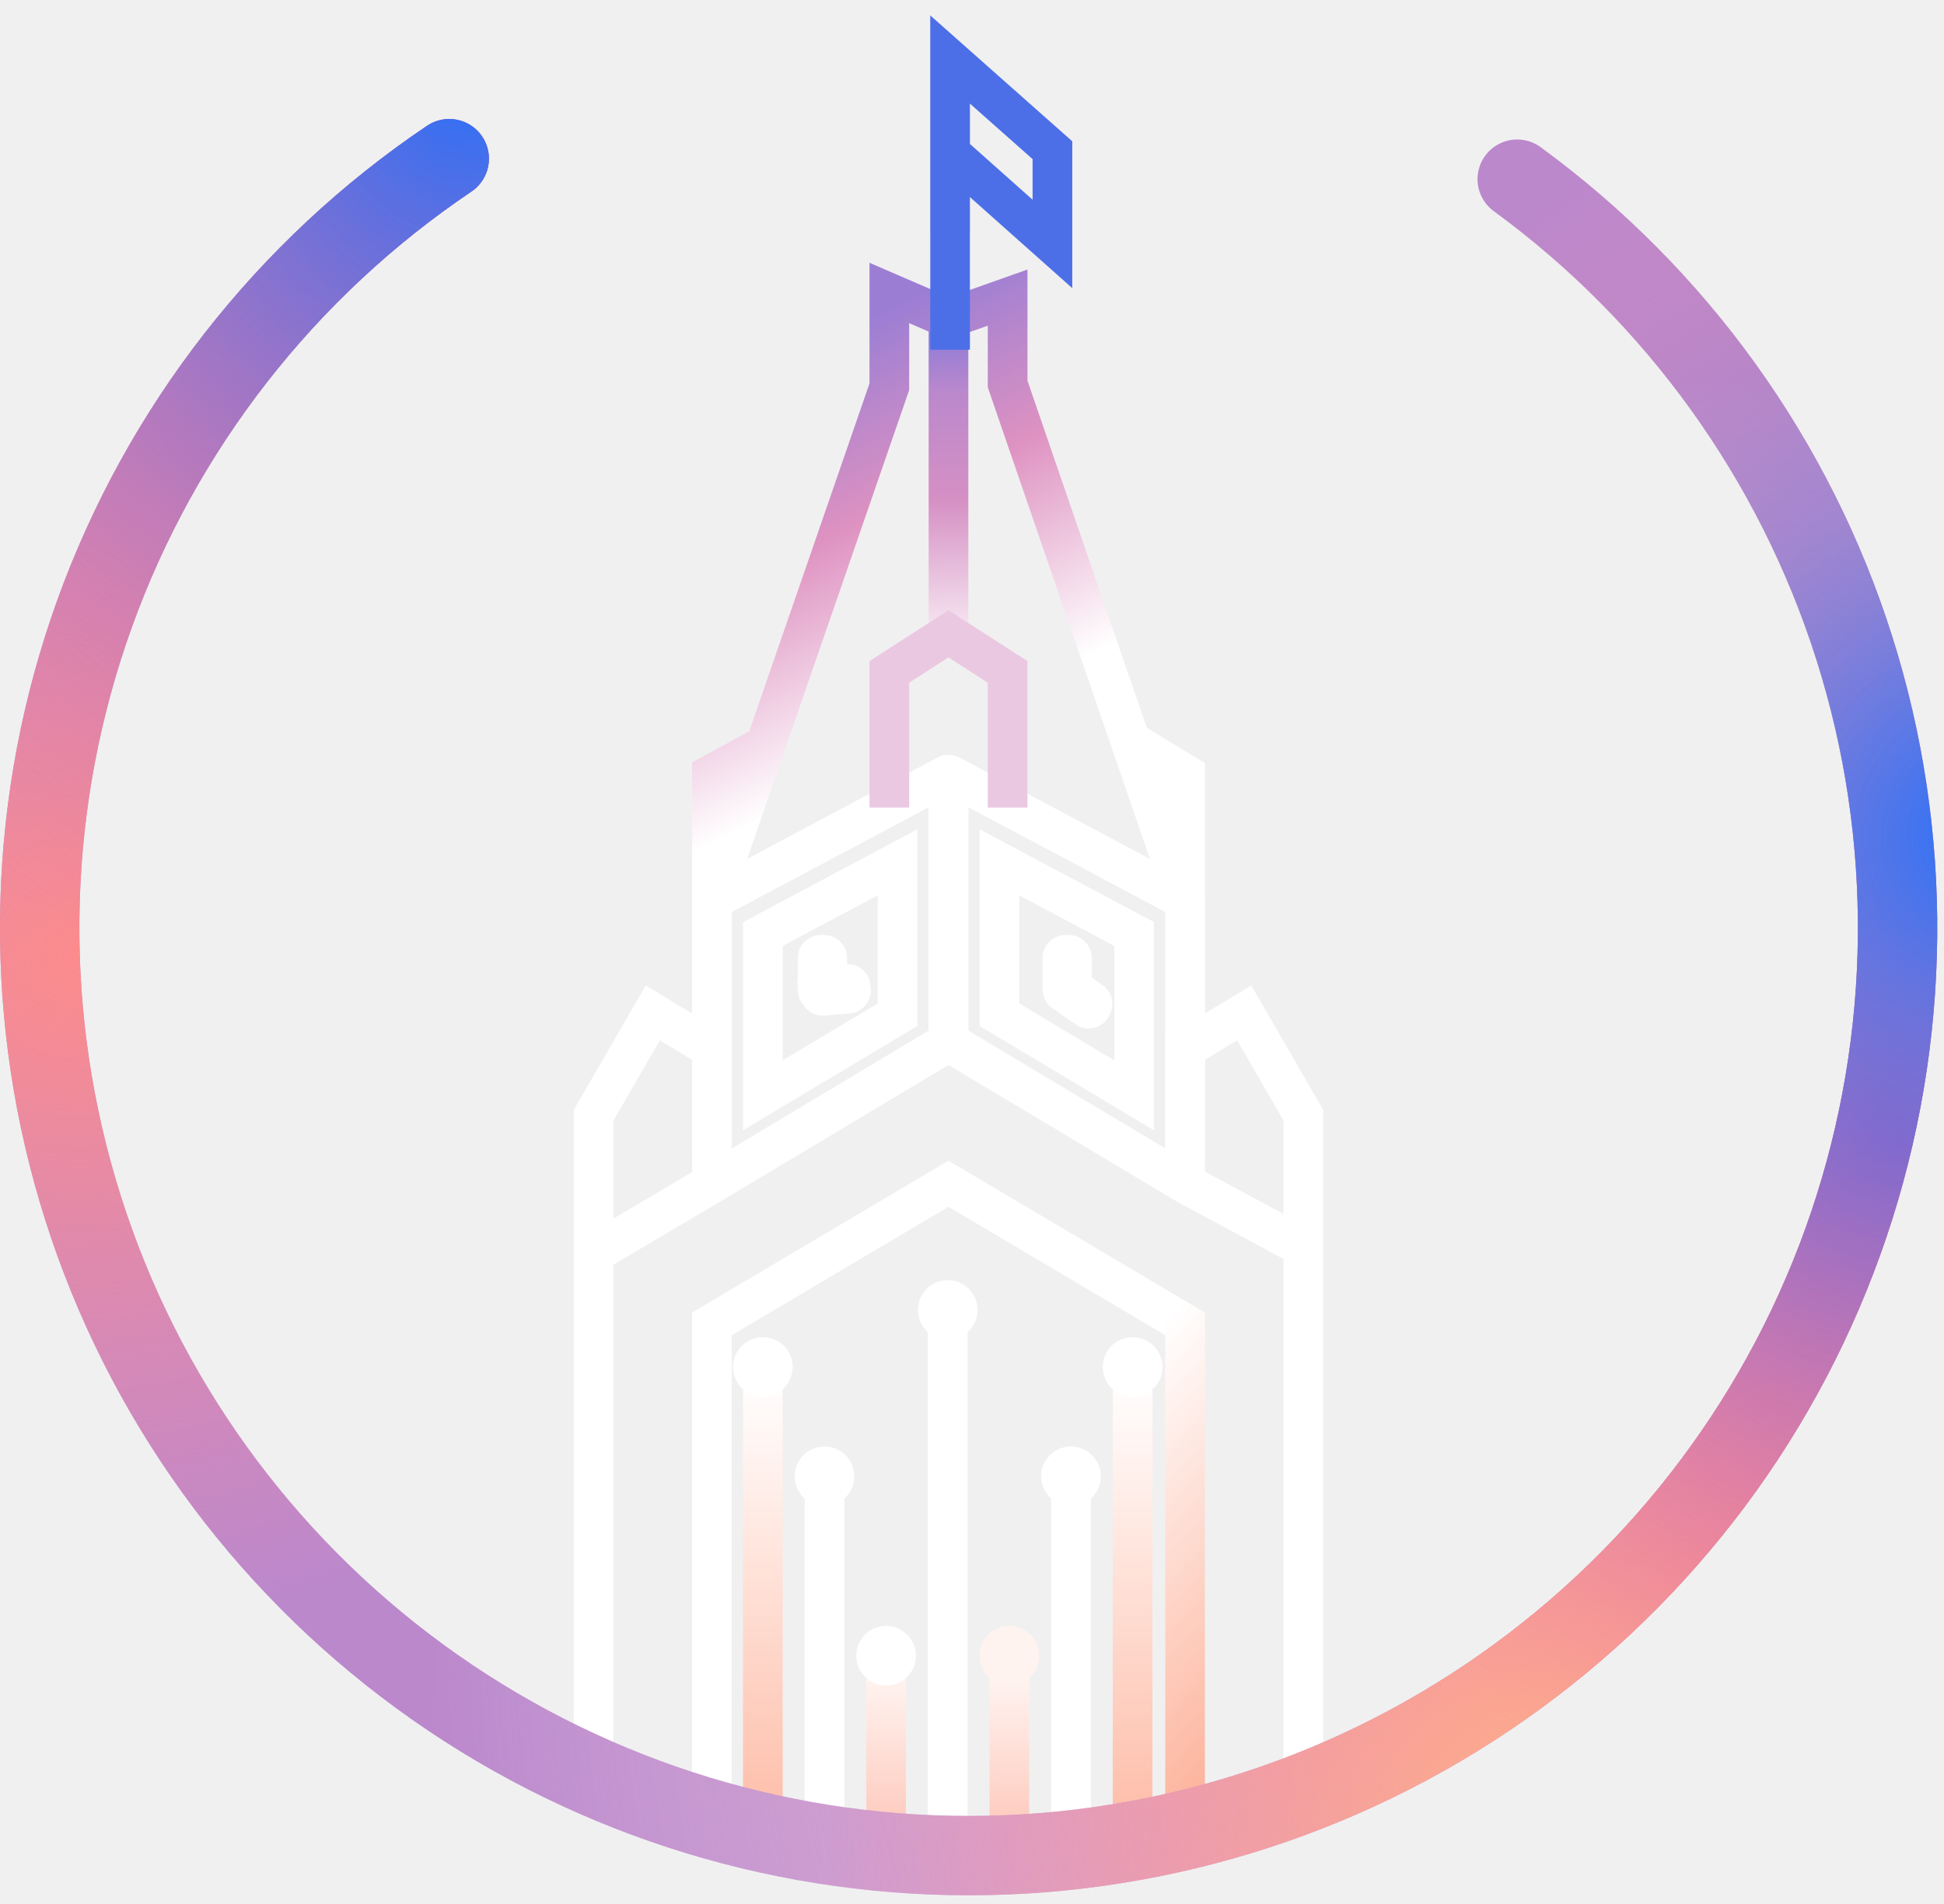
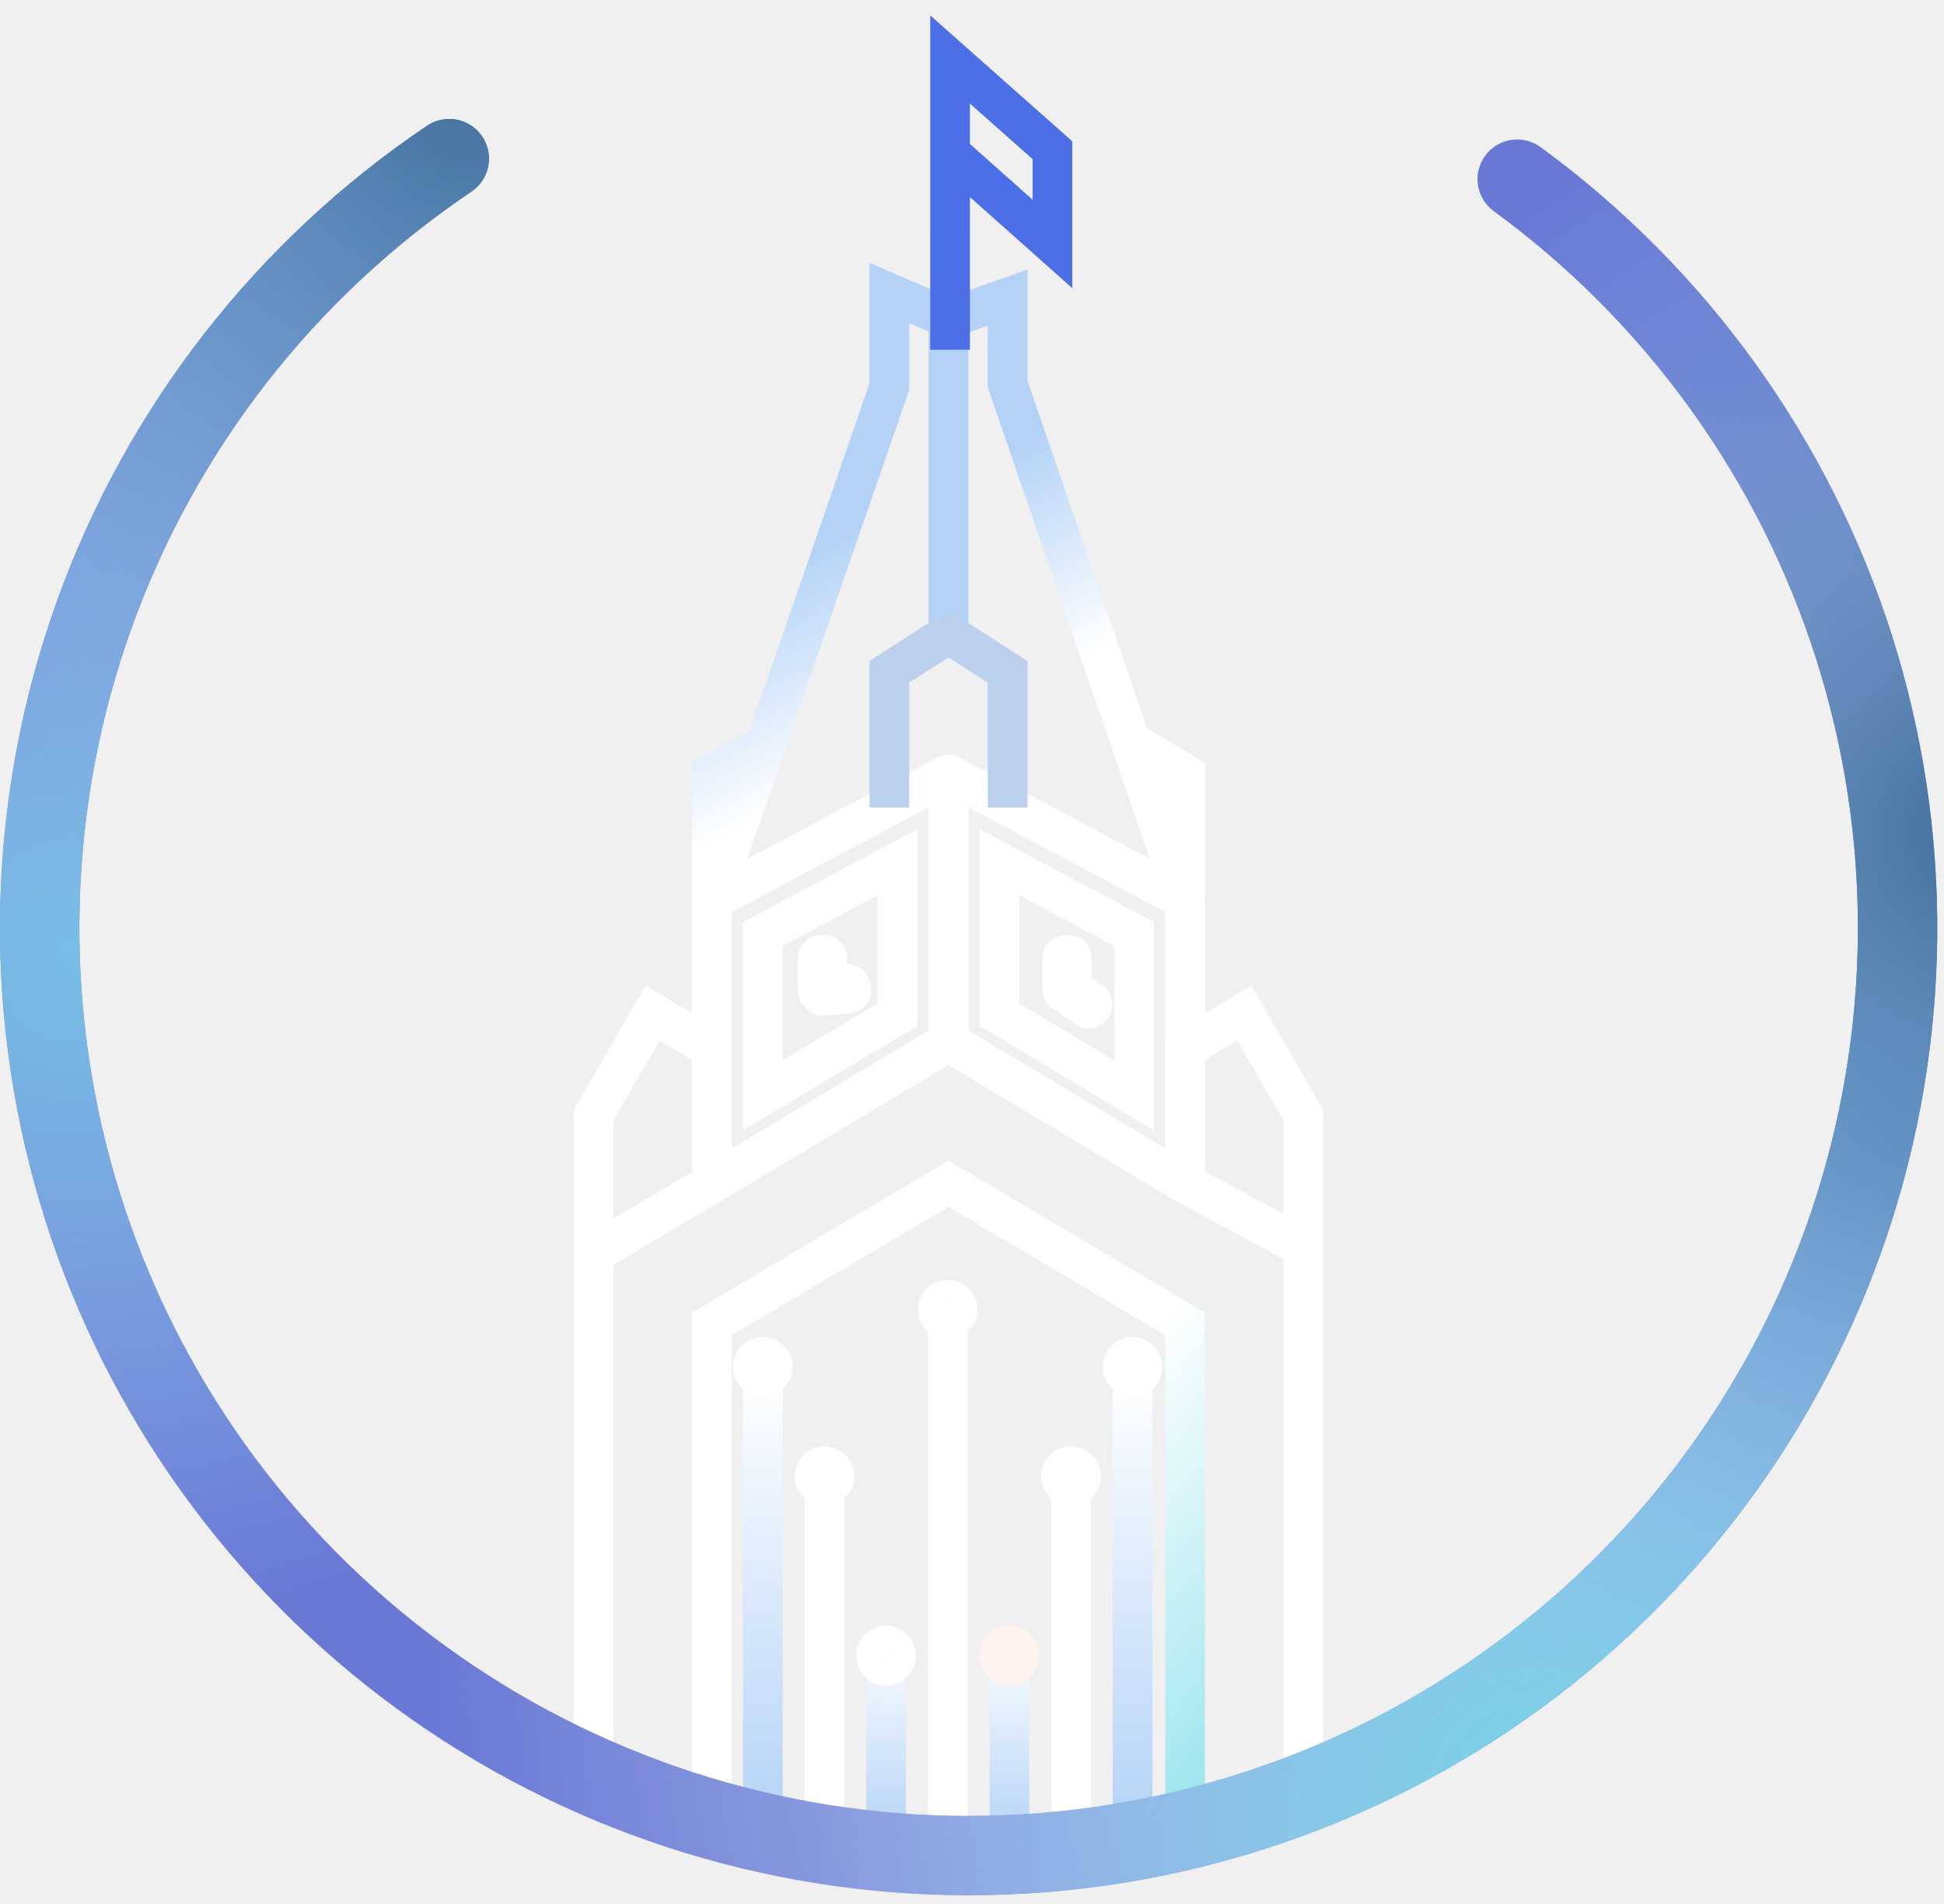
<svg xmlns="http://www.w3.org/2000/svg" viewBox="0 0 98 96" fill="none">
  <style>
    .rotate {
      animation: rotate 5s linear infinite;
      transform-origin: center;
    }
    @keyframes rotate {
      from {
        transform: rotate(0deg);
      }
      to {
        transform: rotate(360deg);
      } 
    }
  </style>
  <defs>
    <linearGradient id="paint0_linear_544_2446" x1="61.999" y1="60.5" x2="65.704" y2="76.453" gradientUnits="userSpaceOnUse" gradientTransform="matrix(-1, 0, 0, -1, 0, 0)" class="rotate">
      <stop stop-color="white" />
-       <stop offset="1" stop-color="#FDAFA5" />
+       <stop offset="1" stop-color="#B3D2F6" />
    </linearGradient>
    <linearGradient id="paint1_linear_544_2446" x1="47.999" y1="17" x2="48.315" y2="32.483" gradientUnits="userSpaceOnUse" gradientTransform="matrix(1, 0, 0, 1, 0, 0)" class="rotate">
-       <stop stop-color="#917CD7" />
-       <stop offset="0.18" stop-color="#BB88CC" />
-       <stop offset="0.53" stop-color="#D590C4" />
-       <stop offset="1" stop-color="#FAEFF6" />
+       <stop stop-color="#B3D2F6" />
+       <stop offset="0.18" stop-color="#B3D2F6" />
+       <stop offset="0.53" stop-color="#B3D2F6" />
+       <stop offset="1" stop-color="#B3D2F6" />
    </linearGradient>
    <linearGradient id="paint2_linear_544_2446" x1="47.815" y1="31.957" x2="47.815" y2="40.716" gradientUnits="userSpaceOnUse" gradientTransform="matrix(-1, 0, 0, -1, 0, 0)" class="rotate">
-       <stop stop-color="#EBC8E2" />
+       <stop stop-color="#BAD0ED" />
      <stop offset="1" stop-color="white" />
    </linearGradient>
    <linearGradient id="paint3_linear_544_2446" x1="45.999" y1="15" x2="54.999" y2="33" gradientUnits="userSpaceOnUse" gradientTransform="matrix(1, 0, 0, 1, 0, 0)" class="rotate">
-       <stop stop-color="#9B7ED4" />
-       <stop offset="0.445" stop-color="#DE92C1" />
+       <stop stop-color="#B3D2F6" />
+       <stop offset="0.445" stop-color="#B3D2F6" />
      <stop offset="1" stop-color="white" />
    </linearGradient>
    <linearGradient id="paint4_linear_544_2446" x1="57.597" y1="69.298" x2="57.597" y2="92.316" gradientUnits="userSpaceOnUse" gradientTransform="matrix(1, 0, 0, 1, 0, 0)" class="rotate">
      <stop stop-color="white" />
-       <stop offset="1" stop-color="#FEBCA7" />
+       <stop offset="1" stop-color="#B3D2F6" />
    </linearGradient>
    <linearGradient id="paint5_linear_544_2446" x1="54.49" y1="74.634" x2="54.49" y2="92.604" gradientUnits="userSpaceOnUse" gradientTransform="matrix(-1, 0, 0, -1, 0, 0)" class="rotate">
      <stop stop-color="white" />
-       <stop offset="1" stop-color="#FDB4A3" />
+       <stop offset="1" stop-color="#B3D2F6" />
    </linearGradient>
    <linearGradient id="paint6_linear_544_2446" x1="51.5" y1="82.5" x2="51.384" y2="93.061" gradientUnits="userSpaceOnUse" gradientTransform="matrix(1, 0, 0, 1, 0, 0)" class="rotate">
      <stop stop-color="white" />
-       <stop offset="1" stop-color="#FEC5B7" />
+       <stop offset="1" stop-color="#B3D2F6" />
    </linearGradient>
    <linearGradient id="paint7_linear_544_2446" x1="48.499" y1="84" x2="48.276" y2="93.451" gradientUnits="userSpaceOnUse" gradientTransform="matrix(-1, 0, 0, -1, 0, 0)" class="rotate">
      <stop stop-color="white" />
-       <stop offset="1" stop-color="#FDCCCD" />
+       <stop offset="1" stop-color="#92DCFF" />
    </linearGradient>
    <linearGradient id="paint8_linear_544_2446" x1="49.999" y1="76" x2="63.499" y2="88.5" gradientUnits="userSpaceOnUse" gradientTransform="matrix(1, 0, 0, 1, 0, 0)" class="rotate">
      <stop stop-color="white" />
-       <stop offset="1" stop-color="#FDB098" />
+       <stop offset="1" stop-color="#99E4ED" />
    </linearGradient>
    <linearGradient id="paint9_linear_544_2446" x1="50" y1="16.5" x2="46" y2="-1.5" gradientUnits="userSpaceOnUse" gradientTransform="matrix(-1, 0, 0, -1, 0, 0)" class="rotate">
-       <stop stop-color="#AD80CF" />
+       <stop stop-color="#A4DADE" />
      <stop offset="1" stop-color="#4C6FE8" />
    </linearGradient>
    <linearGradient id="paint10_radial_544_2446" gradientUnits="userSpaceOnUse" gradientTransform="matrix(-1, 0, 0, -1, 0, 0)" class="rotate">
-       <stop offset="0.02" stop-color="#BB88CC" />
-       <stop offset="0.18" stop-color="#D590C4" />
-       <stop offset="0.53" stop-color="#FAEFF6" />
-       <stop offset="0.88" stop-color="#D590C4" />
-       <stop offset="1" stop-color="#917CD7" />
+       <stop offset="0.02" stop-color="#6878D4" />
+       <stop offset="0.18" stop-color="#BBD8FF" />
+       <stop offset="0.53" stop-color="#57B6FF" />
+       <stop offset="0.88" stop-color="#6878D4" />
+       <stop offset="1" stop-color="#BBD8FF" />
    </linearGradient>
    <radialGradient id="paint11_radial_544_2446" cx="0" cy="0" r="1" gradientUnits="userSpaceOnUse" gradientTransform="matrix(-11.5, 63, -68.9636, -12.5886, 92, 83.5)" class="rotate">
-       <stop stop-color="#F8607E" />
+       <stop stop-color="#82C8EB" />
      <stop offset="1" stop-color="white" stop-opacity="0" />
    </radialGradient>
    <radialGradient id="paint12_radial_544_2446" cx="0" cy="0" r="1" gradientUnits="userSpaceOnUse" gradientTransform="matrix(-5.00001, -34, 37.2184, -5.4733, 4, 48)" class="rotate">
-       <stop stop-color="#FE8C89" />
-       <stop offset="1" stop-color="#FB8AA0" stop-opacity="0" />
+       <stop stop-color="#74BFE5" />
+       <stop offset="1" stop-color="#99C3ED" stop-opacity="0" />
    </radialGradient>
    <radialGradient id="paint13_radial_544_2446" cx="0" cy="0" r="1" gradientUnits="userSpaceOnUse" gradientTransform="matrix(-28.9999, -21.0001, 22.988, -31.745, 78, 92)" class="rotate">
-       <stop stop-color="#FEB389" />
-       <stop offset="1" stop-color="#FB8AA0" stop-opacity="0" />
+       <stop stop-color="#74D4E5" />
+       <stop offset="1" stop-color="#99C3ED" stop-opacity="0" />
    </radialGradient>
    <radialGradient id="paint14_radial_544_2446" cx="0" cy="0" r="1" gradientUnits="userSpaceOnUse" gradientTransform="matrix(46, 0, 0, 50.3543, 22, 8)" class="rotate">
-       <stop stop-color="#8951C2" />
-       <stop offset="1" stop-color="#FB8AA0" stop-opacity="0" />
+       <stop stop-color="#5C95CE" />
+       <stop offset="1" stop-color="#99C3ED" stop-opacity="0" />
    </radialGradient>
    <radialGradient id="paint15_radial_544_2446" cx="0" cy="0" r="1" gradientUnits="userSpaceOnUse" gradientTransform="matrix(7.50003, -34, 37.2184, 8.20997, 96, 57.5)" class="rotate">
-       <stop stop-color="#8951C2" />
-       <stop offset="1" stop-color="#FB8AA0" stop-opacity="0" />
+       <stop stop-color="#5C95CE" />
+       <stop offset="1" stop-color="#99C3ED" stop-opacity="0" />
    </radialGradient>
    <radialGradient id="paint16_radial_544_2446" cx="0" cy="0" r="1" gradientUnits="userSpaceOnUse" gradientTransform="matrix(38.5, -5.49994, 6.02055, 42.1443, 24, 2.5)" class="rotate">
-       <stop stop-color="#1F70FD" />
-       <stop offset="1" stop-color="#FB8AA0" stop-opacity="0" />
+       <stop stop-color="#3E6A96" />
+       <stop offset="1" stop-color="#99C3ED" stop-opacity="0" />
    </radialGradient>
    <radialGradient id="paint17_radial_544_2446" cx="0" cy="0" r="1" gradientUnits="userSpaceOnUse" gradientTransform="matrix(-17.0003, -35.4998, 38.8602, -18.6095, 101, 41.5)" class="rotate">
-       <stop stop-color="#1F70FD" />
-       <stop offset="1" stop-color="#FB8AA0" stop-opacity="0" />
+       <stop stop-color="#3E6A96" />
+       <stop offset="1" stop-color="#99C3ED" stop-opacity="0" />
    </radialGradient>
  </defs>
  <path d="M47.895 16.061V11.629" stroke="white" stroke-width="2" stroke-miterlimit="10" transform="matrix(1, 0, 0, 1, 0, -8.881784197001252e-16)" />
  <path d="M47.815 39.131V52.497C47.815 52.507 47.817 52.517 47.822 52.526C47.827 52.534 47.834 52.541 47.842 52.546L59.654 59.616C59.663 59.621 59.673 59.624 59.683 59.624C59.693 59.624 59.703 59.621 59.712 59.617C59.721 59.611 59.728 59.604 59.733 59.596C59.738 59.587 59.741 59.577 59.741 59.567V45.416C59.741 45.406 59.739 45.396 59.733 45.387C59.728 45.378 59.72 45.371 59.711 45.366L47.898 39.078C47.89 39.074 47.88 39.072 47.87 39.072C47.86 39.072 47.85 39.075 47.841 39.08C47.833 39.086 47.826 39.093 47.821 39.102C47.816 39.111 47.814 39.121 47.815 39.131Z" stroke="white" stroke-width="2" stroke-miterlimit="10" transform="matrix(1, 0, 0, 1, 0, -8.881784197001252e-16)" />
  <path d="M50.383 43.479V51.162L57.173 55.227V47.094L50.383 43.479Z" stroke="white" stroke-width="2" stroke-miterlimit="10" transform="matrix(1, 0, 0, 1, 0, -8.881784197001252e-16)" />
  <path d="M47.815 39.087V52.513C47.815 52.518 47.813 52.524 47.811 52.528C47.808 52.533 47.804 52.537 47.8 52.54L35.937 59.642C35.932 59.645 35.927 59.647 35.921 59.647C35.916 59.647 35.91 59.645 35.905 59.642C35.901 59.64 35.897 59.636 35.894 59.631C35.891 59.626 35.89 59.621 35.89 59.615V45.404C35.89 45.398 35.891 45.392 35.894 45.387C35.897 45.383 35.901 45.378 35.906 45.376L47.769 39.061C47.774 39.058 47.779 39.057 47.784 39.057C47.789 39.057 47.795 39.058 47.799 39.061C47.804 39.064 47.808 39.067 47.81 39.072C47.813 39.077 47.815 39.082 47.815 39.087Z" stroke="white" stroke-width="2" stroke-miterlimit="10" transform="matrix(1, 0, 0, 1, 0, -8.881784197001252e-16)" />
  <path d="M45.246 43.479V51.162L38.456 55.227V47.094L45.246 43.479Z" stroke="white" stroke-width="2" stroke-miterlimit="10" transform="matrix(1, 0, 0, 1, 0, -8.881784197001252e-16)" />
  <path d="M59.741 58.328V52.87L62.723 51.071L65.704 56.229V89.98" stroke="url(#paint0_linear_544_2446)" stroke-width="2" stroke-miterlimit="10" transform="matrix(1, 0, 0, 1, 0, -8.881784197001252e-16)" />
  <path d="M47.815 32.483V16.061" stroke="url(#paint1_linear_544_2446)" stroke-width="2" stroke-miterlimit="10" transform="matrix(1, 0, 0, 1, 0, -8.881784197001252e-16)" />
  <path d="M44.833 40.716V33.877L47.815 31.957L50.796 33.877V40.716" stroke="url(#paint2_linear_544_2446)" stroke-width="2" stroke-miterlimit="10" transform="matrix(1, 0, 0, 1, 0, -8.881784197001252e-16)" />
  <path d="M35.888 58.152V52.871L32.907 51.072L29.925 56.231V89.93" stroke="white" stroke-width="2" stroke-miterlimit="10" transform="matrix(1, 0, 0, 1, 0, -8.881784197001252e-16)" />
  <path d="M56.982 37.359L59.741 39.036V45.382L50.796 19.363V15.005L47.815 16.061L44.833 14.772V19.5L35.888 45.384V39.037L38.59 37.564" stroke="url(#paint3_linear_544_2446)" stroke-width="2" stroke-miterlimit="10" transform="matrix(1, 0, 0, 1, 0, -8.881784197001252e-16)" />
  <path d="M59.741 59.67L65.704 62.882" stroke="white" stroke-width="2" stroke-miterlimit="10" transform="matrix(1, 0, 0, 1, 0, -8.881784197001252e-16)" />
  <path d="M35.888 59.67L30.067 63.109" stroke="white" stroke-width="2" stroke-miterlimit="10" transform="matrix(1, 0, 0, 1, 0, -8.881784197001252e-16)" />
  <path d="M38.456 69.298V91.915" stroke="url(#paint4_linear_544_2446)" stroke-width="2" stroke-miterlimit="10" stroke-linecap="round" transform="matrix(1, 0, 0, 1, 0, -8.881784197001252e-16)" />
  <path d="M41.563 74.634V92.604" stroke="url(#paint5_linear_544_2446)" stroke-width="2" stroke-miterlimit="10" stroke-linecap="round" transform="matrix(1, 0, 0, 1, 0, -8.881784197001252e-16)" />
  <path d="M44.67 83.759V93.061" stroke="url(#paint6_linear_544_2446)" stroke-width="2" stroke-miterlimit="10" stroke-linecap="round" transform="matrix(1, 0, 0, 1, 0, -8.881784197001252e-16)" />
  <path d="M57.097 69.298V92.316" stroke="url(#paint4_linear_544_2446)" stroke-width="2" stroke-miterlimit="10" stroke-linecap="round" transform="matrix(1, 0, 0, 1, 0, -8.881784197001252e-16)" />
  <path d="M53.99 74.634V92.604" stroke="url(#paint5_linear_544_2446)" stroke-width="2" stroke-miterlimit="10" stroke-linecap="round" transform="matrix(1, 0, 0, 1, 0, -8.881784197001252e-16)" />
  <path d="M50.884 83.759V93.061" stroke="url(#paint6_linear_544_2446)" stroke-width="2" stroke-miterlimit="10" stroke-linecap="round" transform="matrix(1, 0, 0, 1, 0, -8.881784197001252e-16)" />
  <path d="M47.776 65.634V93.451" stroke="url(#paint7_linear_544_2446)" stroke-width="2" stroke-miterlimit="10" transform="matrix(1, 0, 0, 1, 0, -8.881784197001252e-16)" />
  <path d="M48.282 66.045C48.282 66.323 48.057 66.55 47.776 66.55C47.496 66.55 47.27 66.323 47.27 66.045C47.27 65.768 47.496 65.541 47.776 65.541C48.057 65.541 48.282 65.768 48.282 66.045Z" fill="white" stroke="white" stroke-width="2" transform="matrix(1, 0, 0, 1, 0, -8.881784197001252e-16)" />
  <path d="M51.389 83.481C51.389 83.758 51.163 83.985 50.883 83.985C50.602 83.985 50.377 83.758 50.377 83.481C50.377 83.203 50.602 82.977 50.883 82.977C51.163 82.977 51.389 83.203 51.389 83.481Z" fill="#FFF3F0" stroke="#FFF3F0" stroke-width="2" transform="matrix(1, 0, 0, 1, 0, -8.881784197001252e-16)" />
  <path d="M54.496 74.434C54.496 74.712 54.271 74.939 53.99 74.939C53.71 74.939 53.484 74.712 53.484 74.434C53.484 74.157 53.71 73.93 53.99 73.93C54.271 73.93 54.496 74.157 54.496 74.434Z" fill="white" stroke="white" stroke-width="2" transform="matrix(1, 0, 0, 1, 0, -8.881784197001252e-16)" />
  <path d="M57.603 68.925C57.603 69.202 57.377 69.429 57.097 69.429C56.816 69.429 56.591 69.202 56.591 68.925C56.591 68.647 56.816 68.42 57.097 68.42C57.377 68.42 57.603 68.647 57.603 68.925Z" fill="white" stroke="white" stroke-width="2" transform="matrix(1, 0, 0, 1, 0, -8.881784197001252e-16)" />
  <path d="M45.176 83.481C45.176 83.758 44.95 83.985 44.67 83.985C44.389 83.985 44.164 83.758 44.164 83.481C44.164 83.203 44.389 82.977 44.67 82.977C44.95 82.977 45.176 83.203 45.176 83.481Z" fill="white" stroke="white" stroke-width="2" transform="matrix(1, 0, 0, 1, 0, -8.881784197001252e-16)" />
  <path d="M42.069 74.434C42.069 74.712 41.843 74.939 41.563 74.939C41.282 74.939 41.057 74.712 41.057 74.434C41.057 74.157 41.282 73.93 41.563 73.93C41.843 73.93 42.069 74.157 42.069 74.434Z" fill="white" stroke="white" stroke-width="2" transform="matrix(1, 0, 0, 1, 0, -8.881784197001252e-16)" />
  <path d="M38.963 68.925C38.963 69.202 38.738 69.429 38.457 69.429C38.177 69.429 37.951 69.202 37.951 68.925C37.951 68.647 38.177 68.42 38.457 68.42C38.738 68.42 38.963 68.647 38.963 68.925Z" fill="white" stroke="white" stroke-width="2" transform="matrix(1, 0, 0, 1, 0, -8.881784197001252e-16)" />
  <path d="M35.888 91.981V66.751L47.814 59.685L59.741 66.751V91.981" stroke="url(#paint8_linear_544_2446)" stroke-width="2" stroke-miterlimit="10" transform="matrix(1, 0, 0, 1, 0, -8.881784197001252e-16)" />
  <path d="M47.895 17.631V3L53.055 7.574V12.3L47.895 7.707" stroke="url(#paint9_linear_544_2446)" stroke-width="2" stroke-miterlimit="10" transform="matrix(1, 0, 0, 1, 0, -8.881784197001252e-16)" />
  <path d="M53.556 48.306V49.88C53.556 49.97 53.629 50.044 53.719 50.044H53.877C53.968 50.044 54.041 49.97 54.041 49.88V48.306C54.041 48.216 53.968 48.143 53.877 48.143H53.719C53.629 48.143 53.556 48.216 53.556 48.306Z" fill="white" stroke="white" stroke-width="2" stroke-miterlimit="10" transform="matrix(1, 0, 0, 1, 0, -8.881784197001252e-16)" />
  <path d="M54.051 49.804L54.497 50.128L55.05 50.53C55.103 50.583 55.063 50.744 54.999 50.808C54.974 50.838 54.937 50.857 54.898 50.861C54.858 50.865 54.819 50.853 54.788 50.828L53.612 49.997C53.559 49.944 53.819 49.756 53.882 49.692L53.935 49.688C54 49.623 53.998 49.751 54.051 49.804Z" fill="white" stroke="white" stroke-width="2" transform="matrix(1, 0, 0, 1, 0, -8.881784197001252e-16)" />
  <path d="M41.218 48.306V49.88C41.218 49.97 41.291 50.044 41.381 50.044H41.539C41.63 50.044 41.703 49.97 41.703 49.88V48.306C41.703 48.216 41.63 48.143 41.539 48.143H41.381C41.291 48.143 41.218 48.216 41.218 48.306Z" fill="white" stroke="white" stroke-width="2" stroke-miterlimit="10" transform="matrix(1, 0, 0, 1, 0, -8.881784197001252e-16)" />
  <path d="M41.42 49.727L42.738 49.612C42.778 49.613 42.816 49.629 42.844 49.657C42.872 49.685 42.888 49.723 42.889 49.763L42.902 49.92C42.909 49.96 42.9 50 42.877 50.033C42.854 50.065 42.819 50.088 42.78 50.095L41.462 50.21C41.386 50.217 41.242 50.04 41.234 49.951L41.297 49.902C41.291 49.862 41.3 49.822 41.323 49.789C41.346 49.757 41.38 49.734 41.42 49.727Z" fill="white" stroke="white" stroke-width="2" transform="matrix(1, 0, 0, 1, 0, -8.881784197001252e-16)" />
  <path d="M76.484 9.033C84.516 14.904 90.467 23.178 93.473 32.655C96.479 42.133 96.384 52.32 93.202 61.74C90.02 71.16 83.916 79.322 75.776 85.042C67.635 90.763 57.882 93.744 47.931 93.553C37.98 93.362 28.349 90.009 20.434 83.981C12.52 77.953 6.734 69.563 3.916 60.028C1.098 50.493 1.395 40.309 4.763 30.954C8.131 21.599 14.396 13.559 22.647 8" stroke="url(#paint10_radial_544_2446)" stroke-width="4" stroke-miterlimit="10" stroke-linecap="round" transform="matrix(1, 0, 0, 1, 0, -8.881784197001252e-16)" />
  <path d="M76.484 9.033C84.516 14.904 90.467 23.178 93.473 32.655C96.479 42.133 96.384 52.32 93.202 61.74C90.02 71.16 83.916 79.322 75.776 85.042C67.635 90.763 57.882 93.744 47.931 93.553C37.98 93.362 28.349 90.009 20.434 83.981C12.52 77.953 6.734 69.563 3.916 60.028C1.098 50.493 1.395 40.309 4.763 30.954C8.131 21.599 14.396 13.559 22.647 8" stroke="url(#paint11_radial_544_2446)" stroke-width="4" stroke-miterlimit="10" stroke-linecap="round" transform="matrix(1, 0, 0, 1, 0, -8.881784197001252e-16)" />
  <path d="M76.484 9.033C84.516 14.904 90.467 23.178 93.473 32.655C96.479 42.133 96.384 52.32 93.202 61.74C90.02 71.16 83.916 79.322 75.776 85.042C67.635 90.763 57.882 93.744 47.931 93.553C37.98 93.362 28.349 90.009 20.434 83.981C12.52 77.953 6.734 69.563 3.916 60.028C1.098 50.493 1.395 40.309 4.763 30.954C8.131 21.599 14.396 13.559 22.647 8" stroke="url(#paint12_radial_544_2446)" stroke-width="4" stroke-miterlimit="10" stroke-linecap="round" transform="matrix(1, 0, 0, 1, 0, -8.881784197001252e-16)" />
  <path d="M76.484 9.033C84.516 14.904 90.467 23.178 93.473 32.655C96.479 42.133 96.384 52.32 93.202 61.74C90.02 71.16 83.916 79.322 75.776 85.042C67.635 90.763 57.882 93.744 47.931 93.553C37.98 93.362 28.349 90.009 20.434 83.981C12.52 77.953 6.734 69.563 3.916 60.028C1.098 50.493 1.395 40.309 4.763 30.954C8.131 21.599 14.396 13.559 22.647 8" stroke="url(#paint13_radial_544_2446)" stroke-width="4" stroke-miterlimit="10" stroke-linecap="round" transform="matrix(1, 0, 0, 1, 0, -8.881784197001252e-16)" />
  <path d="M76.484 9.033C84.516 14.904 90.467 23.178 93.473 32.655C96.479 42.133 96.384 52.32 93.202 61.74C90.02 71.16 83.916 79.322 75.776 85.042C67.635 90.763 57.882 93.744 47.931 93.553C37.98 93.362 28.349 90.009 20.434 83.981C12.52 77.953 6.734 69.563 3.916 60.028C1.098 50.493 1.395 40.309 4.763 30.954C8.131 21.599 14.396 13.559 22.647 8" stroke="url(#paint14_radial_544_2446)" stroke-width="4" stroke-miterlimit="10" stroke-linecap="round" transform="matrix(1, 0, 0, 1, 0, -8.881784197001252e-16)" />
  <path d="M76.484 9.033C84.516 14.904 90.467 23.178 93.473 32.655C96.479 42.133 96.384 52.32 93.202 61.74C90.02 71.16 83.916 79.322 75.776 85.042C67.635 90.763 57.882 93.744 47.931 93.553C37.98 93.362 28.349 90.009 20.434 83.981C12.52 77.953 6.734 69.563 3.916 60.028C1.098 50.493 1.395 40.309 4.763 30.954C8.131 21.599 14.396 13.559 22.647 8" stroke="url(#paint15_radial_544_2446)" stroke-width="4" stroke-miterlimit="10" stroke-linecap="round" transform="matrix(1, 0, 0, 1, 0, -8.881784197001252e-16)" />
  <path d="M76.484 9.033C84.516 14.904 90.467 23.178 93.473 32.655C96.479 42.133 96.384 52.32 93.202 61.74C90.02 71.16 83.916 79.322 75.776 85.042C67.635 90.763 57.882 93.744 47.931 93.553C37.98 93.362 28.349 90.009 20.434 83.981C12.52 77.953 6.734 69.563 3.916 60.028C1.098 50.493 1.395 40.309 4.763 30.954C8.131 21.599 14.396 13.559 22.647 8" stroke="url(#paint16_radial_544_2446)" stroke-width="4" stroke-miterlimit="10" stroke-linecap="round" transform="matrix(1, 0, 0, 1, 0, -8.881784197001252e-16)" />
  <path d="M76.484 9.033C84.516 14.904 90.467 23.178 93.473 32.655C96.479 42.133 96.384 52.32 93.202 61.74C90.02 71.16 83.916 79.322 75.776 85.042C67.635 90.763 57.882 93.744 47.931 93.553C37.98 93.362 28.349 90.009 20.434 83.981C12.52 77.953 6.734 69.563 3.916 60.028C1.098 50.493 1.395 40.309 4.763 30.954C8.131 21.599 14.396 13.559 22.647 8" stroke="url(#paint17_radial_544_2446)" stroke-width="4" stroke-miterlimit="10" stroke-linecap="round" transform="matrix(1, 0, 0, 1, 0, -8.881784197001252e-16)" />
</svg>
